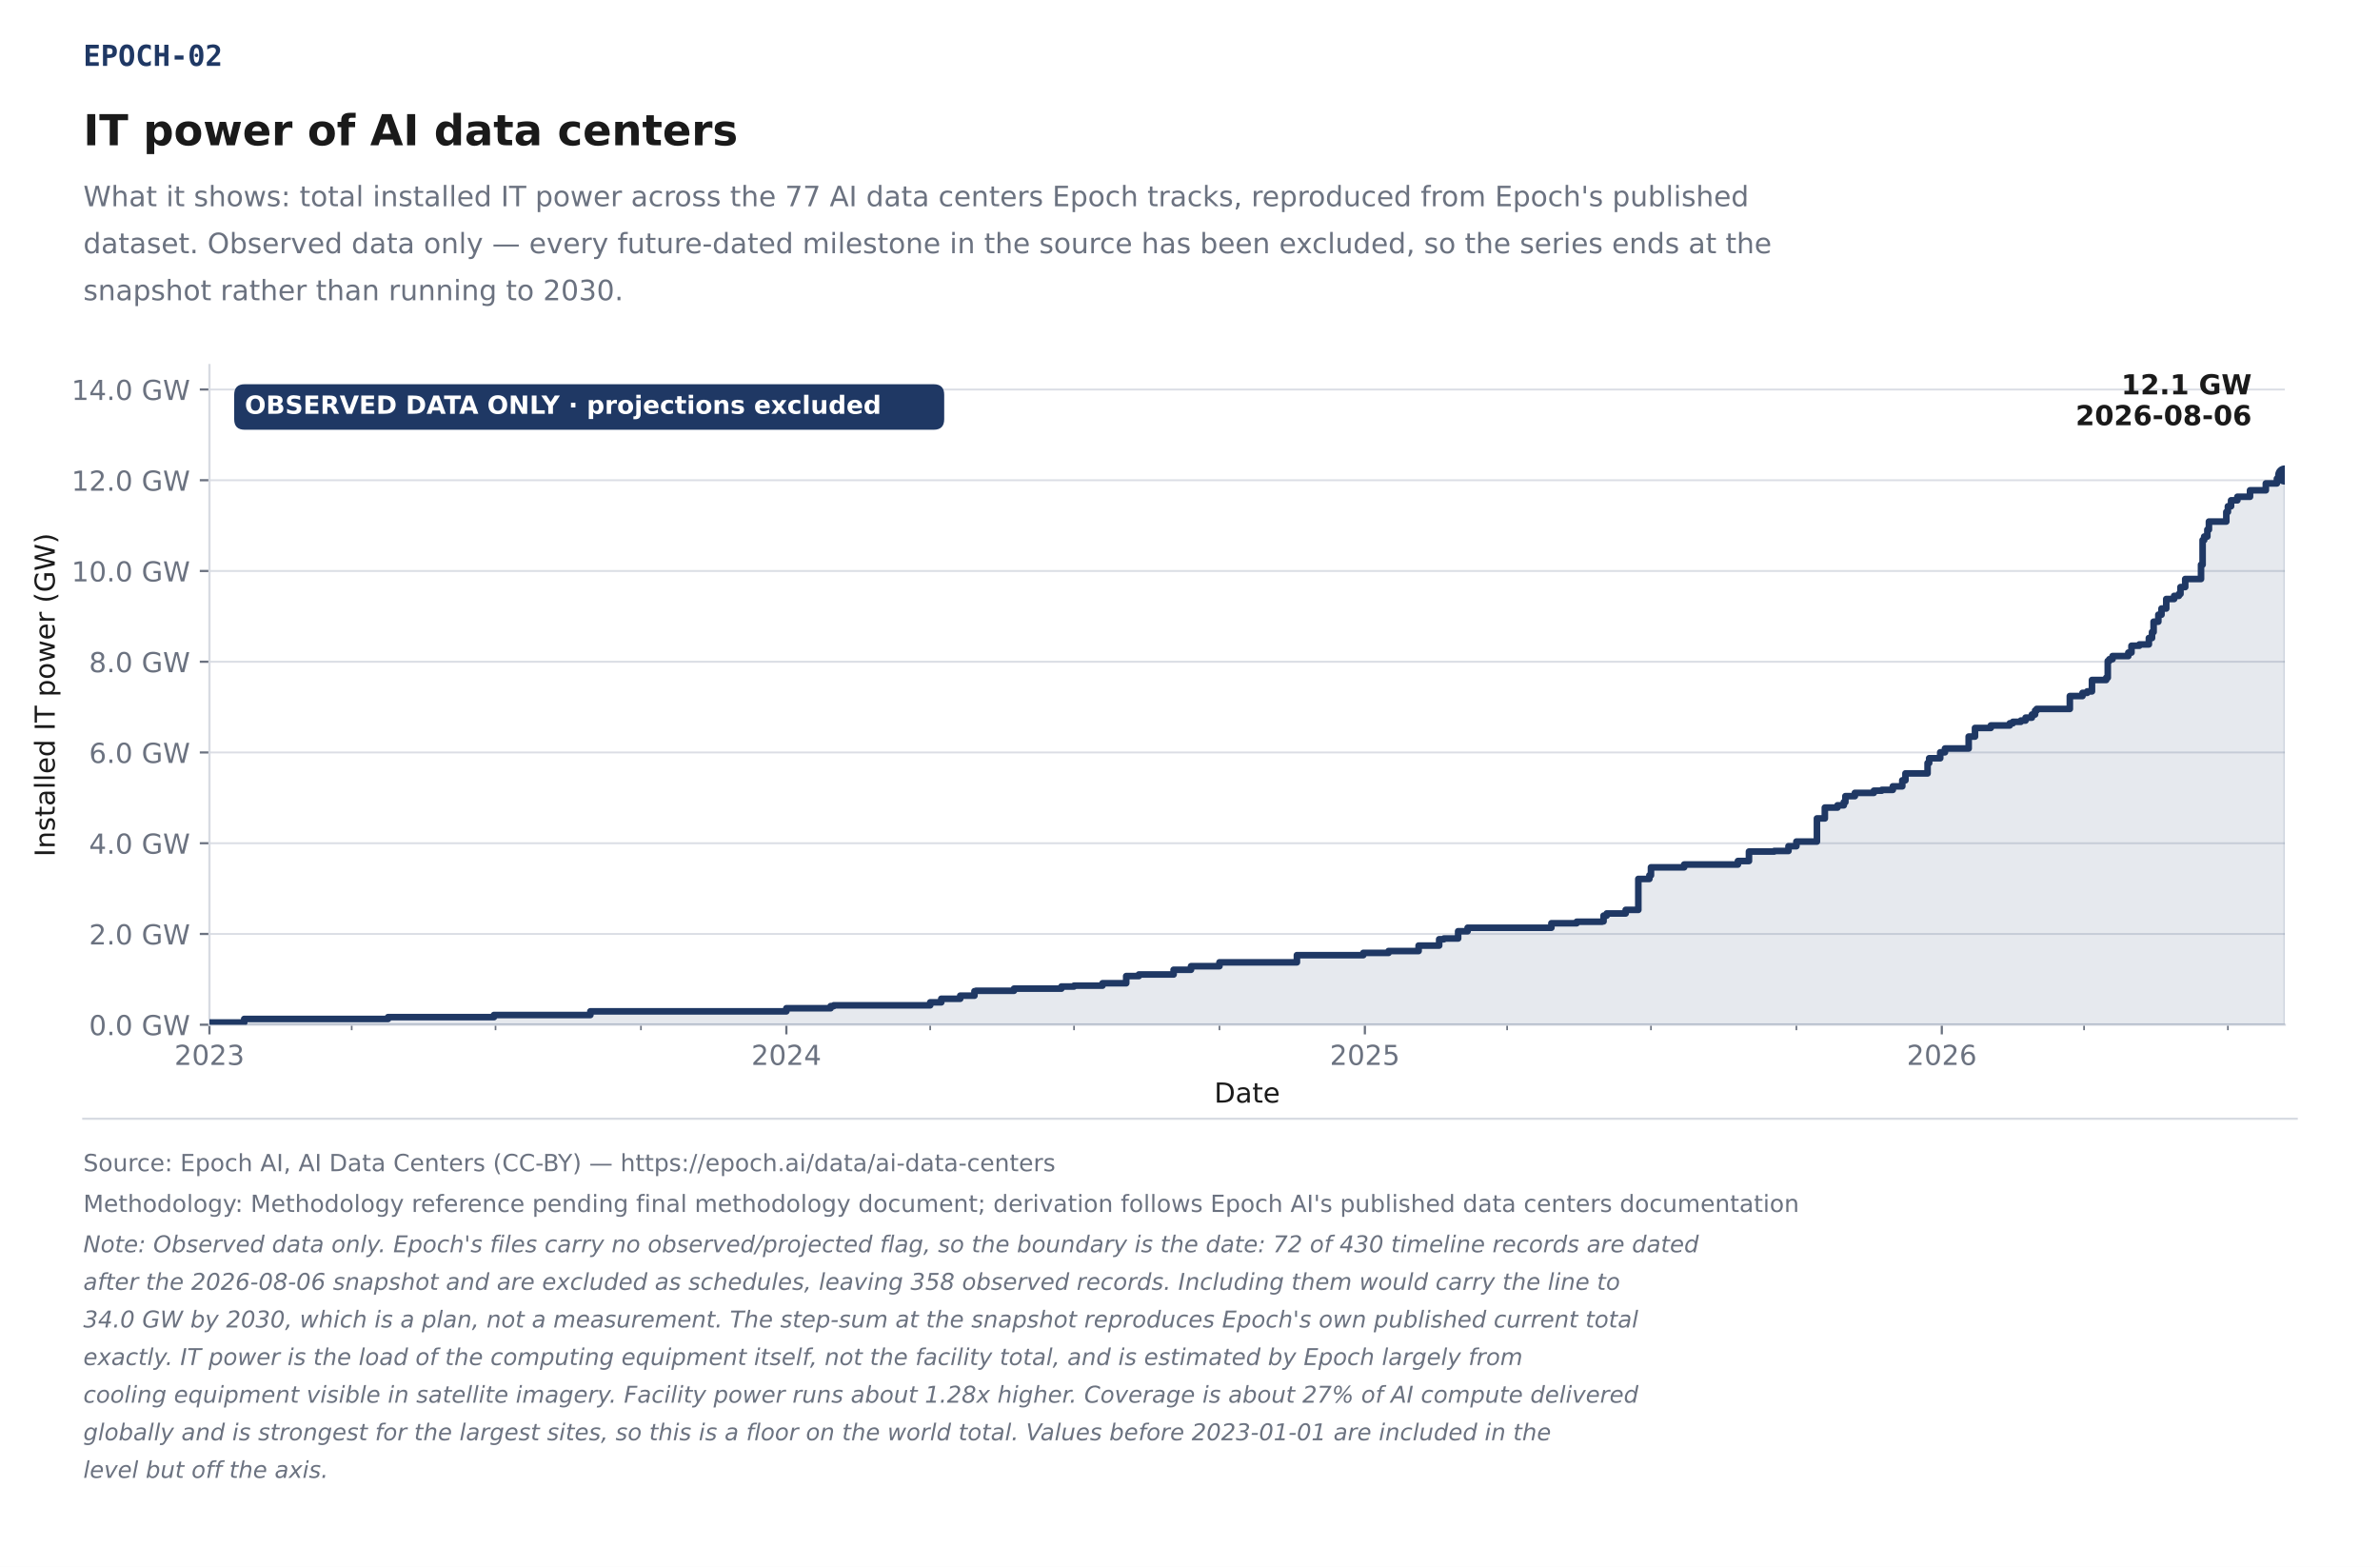
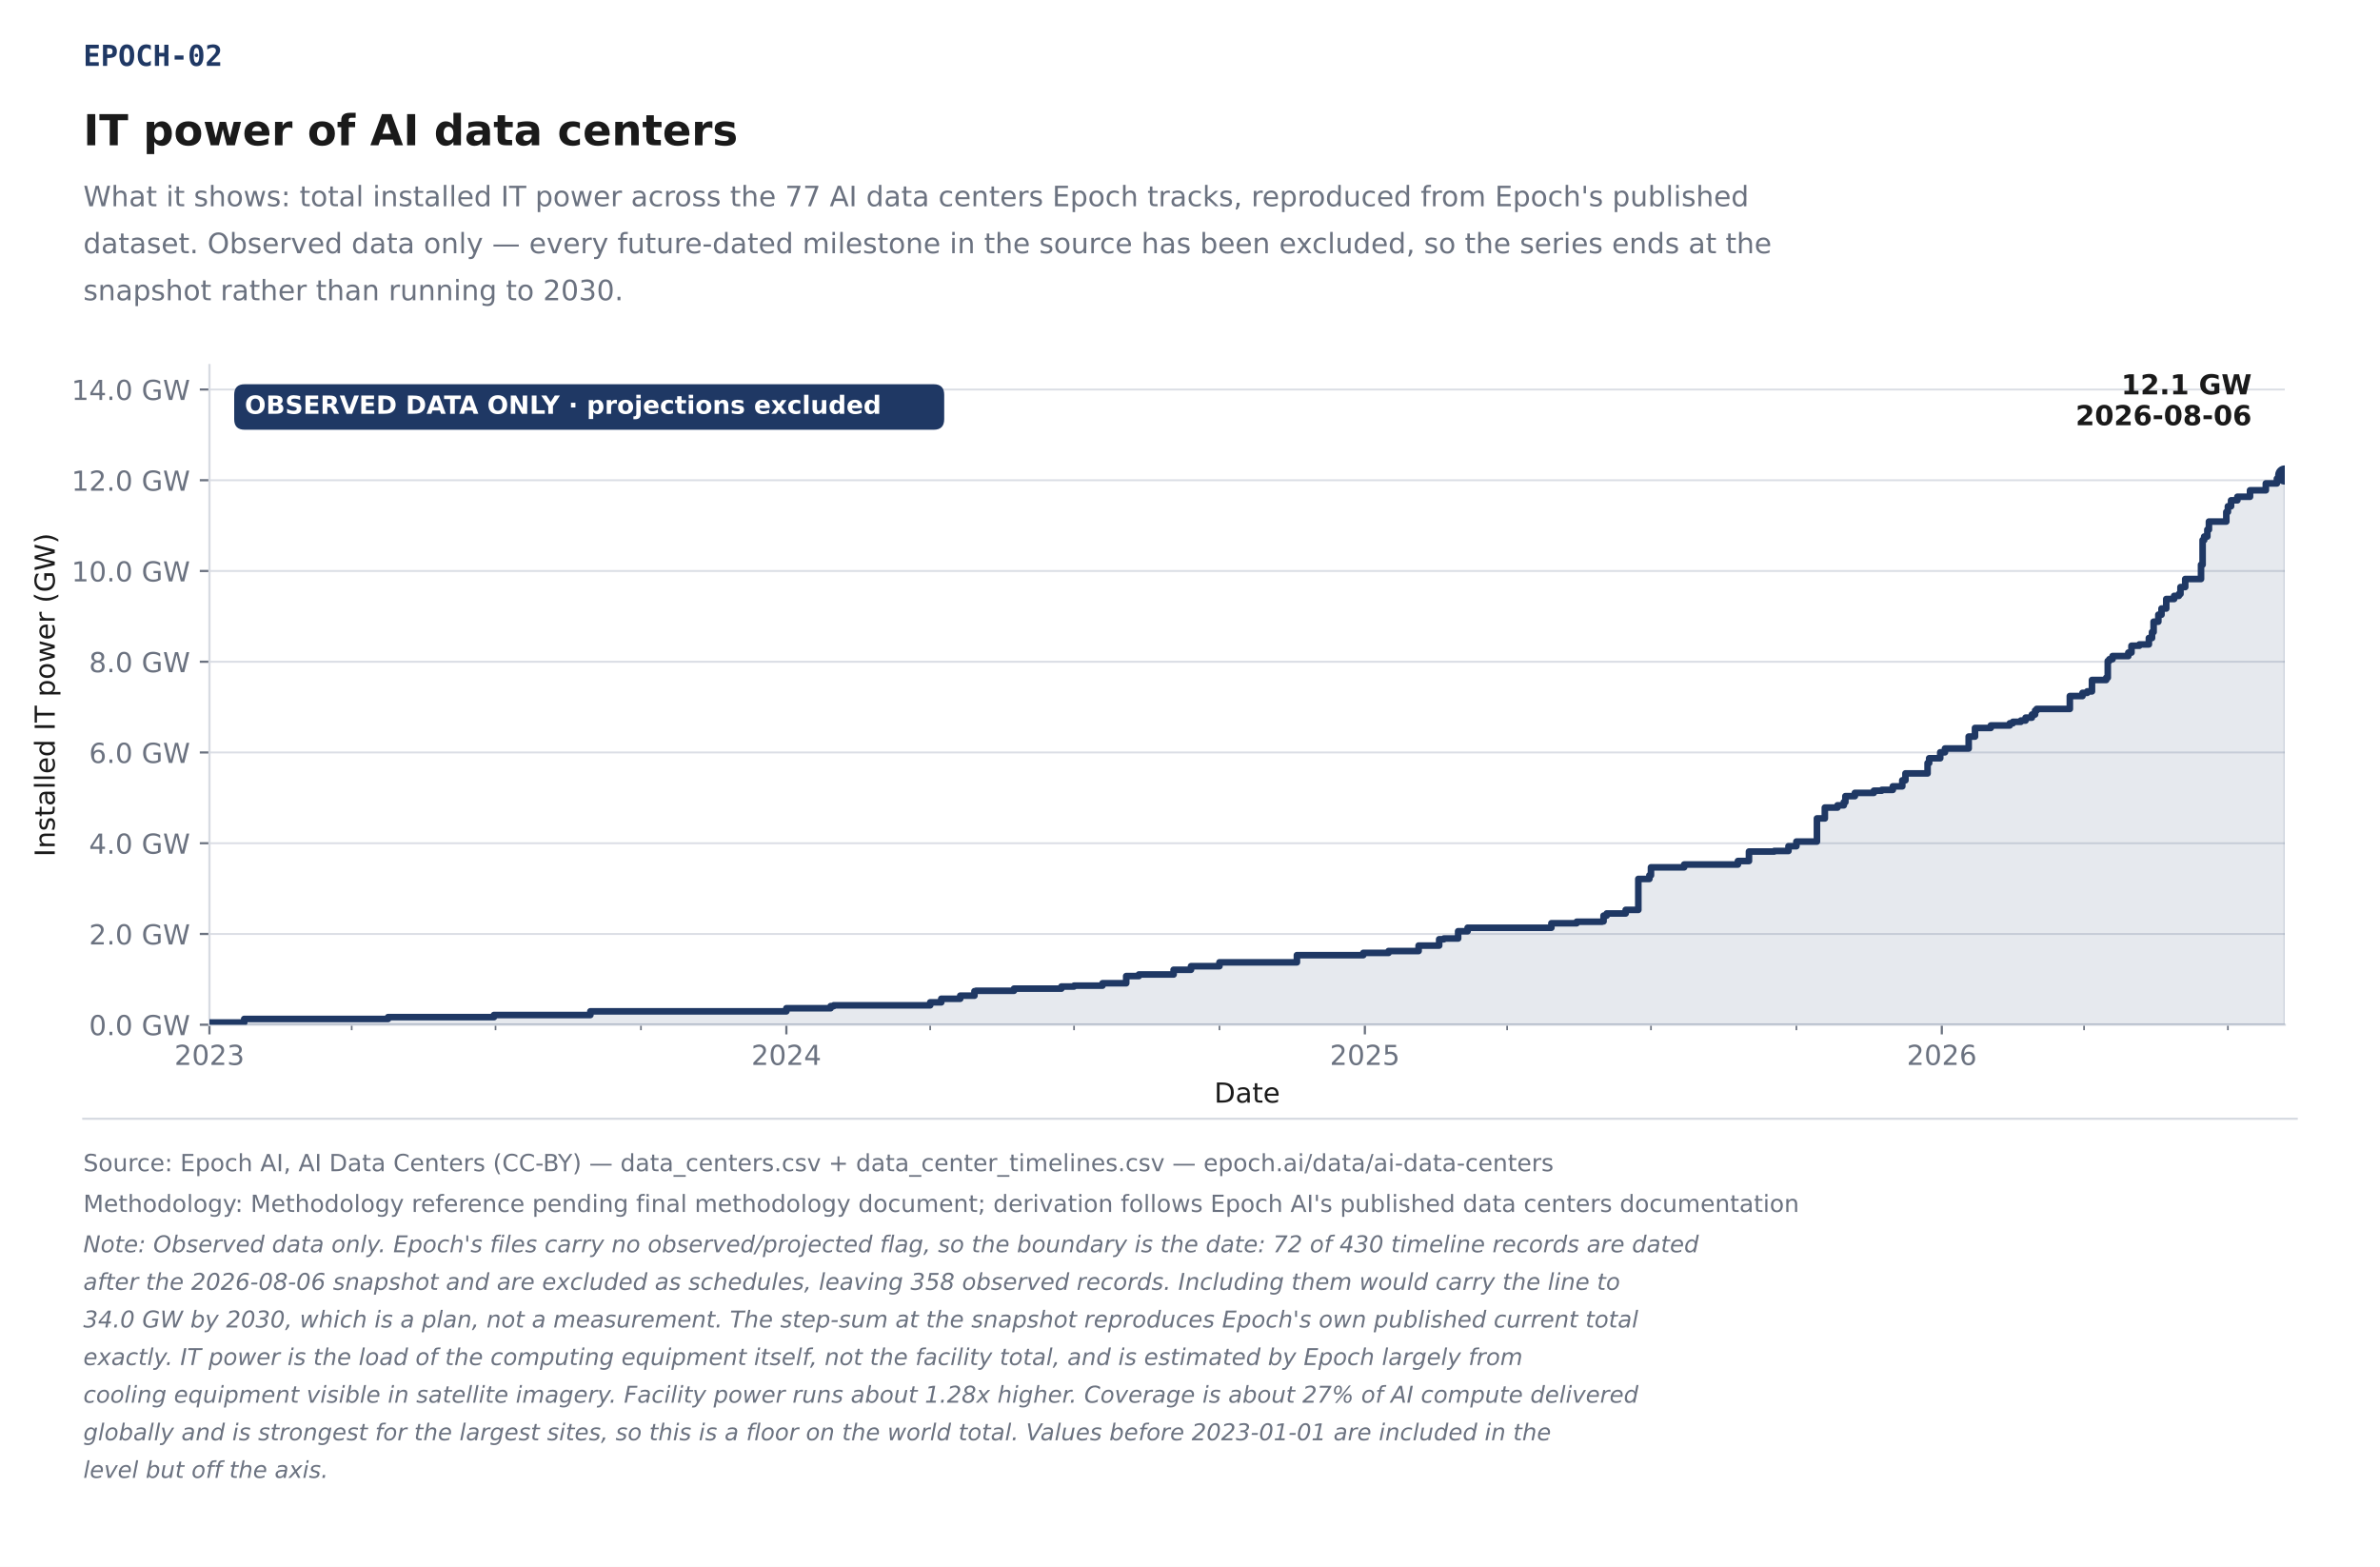
<svg xmlns="http://www.w3.org/2000/svg" xmlns:xlink="http://www.w3.org/1999/xlink" width="864pt" height="568.8pt" viewBox="0 0 864 568.8" version="1.1">
  <defs>
    <style type="text/css">*{stroke-linejoin: round; stroke-linecap: butt}</style>
  </defs>
  <g id="figure_1">
    <g id="patch_1">
      <path d="M 0 568.8  L 864 568.8  L 864 0  L 0 0  z " style="fill: #ffffff" />
    </g>
    <g id="axes_1">
      <g id="patch_2">
        <path d="M 76.032 371.995  L 829.44 371.995  L 829.44 132.53  L 76.032 132.53  z " style="fill: #ffffff" />
      </g>
      <g id="matplotlib.axis_1">
        <g id="xtick_1">
          <g id="line2d_1">
            <defs>
              <path id="ma3a00a99b0" d="M 0 0  L 0 3.5  " style="stroke: #6b7280; stroke-width: 0.8" />
            </defs>
            <g>
              <use xlink:href="#ma3a00a99b0" x="76.032" y="371.995" style="fill: #6b7280; stroke: #6b7280; stroke-width: 0.8" />
            </g>
          </g>
          <g id="text_1">
            <text style="fill: #6b7280; font: 10px 'DejaVu Sans', 'Arial', 'Helvetica', sans-serif; text-anchor: middle" x="76.032" y="386.594" transform="rotate(-0 76.032 386.5936)">2023</text>
          </g>
        </g>
        <g id="xtick_2">
          <g id="line2d_2">
            <g>
              <use xlink:href="#ma3a00a99b0" x="285.471" y="371.995" style="fill: #6b7280; stroke: #6b7280; stroke-width: 0.8" />
            </g>
          </g>
          <g id="text_2">
            <text style="fill: #6b7280; font: 10px 'DejaVu Sans', 'Arial', 'Helvetica', sans-serif; text-anchor: middle" x="285.471" y="386.594" transform="rotate(-0 285.4714 386.5936)">2024</text>
          </g>
        </g>
        <g id="xtick_3">
          <g id="line2d_3">
            <g>
              <use xlink:href="#ma3a00a99b0" x="495.485" y="371.995" style="fill: #6b7280; stroke: #6b7280; stroke-width: 0.8" />
            </g>
          </g>
          <g id="text_3">
            <text style="fill: #6b7280; font: 10px 'DejaVu Sans', 'Arial', 'Helvetica', sans-serif; text-anchor: middle" x="495.485" y="386.594" transform="rotate(-0 495.4846 386.5936)">2025</text>
          </g>
        </g>
        <g id="xtick_4">
          <g id="line2d_4">
            <g>
              <use xlink:href="#ma3a00a99b0" x="704.924" y="371.995" style="fill: #6b7280; stroke: #6b7280; stroke-width: 0.8" />
            </g>
          </g>
          <g id="text_4">
            <text style="fill: #6b7280; font: 10px 'DejaVu Sans', 'Arial', 'Helvetica', sans-serif; text-anchor: middle" x="704.924" y="386.594" transform="rotate(-0 704.924 386.5936)">2026</text>
          </g>
        </g>
        <g id="xtick_5">
          <g id="line2d_5">
            <defs>
              <path id="md3b7e89768" d="M 0 0  L 0 2  " style="stroke: #6b7280; stroke-width: 0.6" />
            </defs>
            <g>
              <use xlink:href="#md3b7e89768" x="127.675" y="371.995" style="fill: #6b7280; stroke: #6b7280; stroke-width: 0.6" />
            </g>
          </g>
        </g>
        <g id="xtick_6">
          <g id="line2d_6">
            <g>
              <use xlink:href="#md3b7e89768" x="179.891" y="371.995" style="fill: #6b7280; stroke: #6b7280; stroke-width: 0.6" />
            </g>
          </g>
        </g>
        <g id="xtick_7">
          <g id="line2d_7">
            <g>
              <use xlink:href="#md3b7e89768" x="232.681" y="371.995" style="fill: #6b7280; stroke: #6b7280; stroke-width: 0.6" />
            </g>
          </g>
        </g>
        <g id="xtick_8">
          <g id="line2d_8">
            <g>
              <use xlink:href="#md3b7e89768" x="337.688" y="371.995" style="fill: #6b7280; stroke: #6b7280; stroke-width: 0.6" />
            </g>
          </g>
        </g>
        <g id="xtick_9">
          <g id="line2d_9">
            <g>
              <use xlink:href="#md3b7e89768" x="389.904" y="371.995" style="fill: #6b7280; stroke: #6b7280; stroke-width: 0.6" />
            </g>
          </g>
        </g>
        <g id="xtick_10">
          <g id="line2d_10">
            <g>
              <use xlink:href="#md3b7e89768" x="442.694" y="371.995" style="fill: #6b7280; stroke: #6b7280; stroke-width: 0.6" />
            </g>
          </g>
        </g>
        <g id="xtick_11">
          <g id="line2d_11">
            <g>
              <use xlink:href="#md3b7e89768" x="547.127" y="371.995" style="fill: #6b7280; stroke: #6b7280; stroke-width: 0.6" />
            </g>
          </g>
        </g>
        <g id="xtick_12">
          <g id="line2d_12">
            <g>
              <use xlink:href="#md3b7e89768" x="599.344" y="371.995" style="fill: #6b7280; stroke: #6b7280; stroke-width: 0.6" />
            </g>
          </g>
        </g>
        <g id="xtick_13">
          <g id="line2d_13">
            <g>
              <use xlink:href="#md3b7e89768" x="652.134" y="371.995" style="fill: #6b7280; stroke: #6b7280; stroke-width: 0.6" />
            </g>
          </g>
        </g>
        <g id="xtick_14">
          <g id="line2d_14">
            <g>
              <use xlink:href="#md3b7e89768" x="756.567" y="371.995" style="fill: #6b7280; stroke: #6b7280; stroke-width: 0.6" />
            </g>
          </g>
        </g>
        <g id="xtick_15">
          <g id="line2d_15">
            <g>
              <use xlink:href="#md3b7e89768" x="808.783" y="371.995" style="fill: #6b7280; stroke: #6b7280; stroke-width: 0.6" />
            </g>
          </g>
        </g>
        <g id="text_5">
          <text style="fill: #1a1a1a; font: 10px 'DejaVu Sans', 'Arial', 'Helvetica', sans-serif; text-anchor: middle" x="452.736" y="400.272" transform="rotate(-0 452.736 400.2718)">Date</text>
        </g>
      </g>
      <g id="matplotlib.axis_2">
        <g id="ytick_1">
          <g id="line2d_16">
            <path d="M 76.032 371.995  L 829.44 371.995  " clip-path="url(#p11d38a94d0)" style="fill: none; stroke: #d7dbe2; stroke-opacity: 0.9; stroke-width: 0.7; stroke-linecap: square" />
          </g>
          <g id="line2d_17">
            <defs>
              <path id="mdfe75e7a28" d="M 0 0  L -3.5 0  " style="stroke: #6b7280; stroke-width: 0.8" />
            </defs>
            <g>
              <use xlink:href="#mdfe75e7a28" x="76.032" y="371.995" style="fill: #6b7280; stroke: #6b7280; stroke-width: 0.8" />
            </g>
          </g>
          <g id="text_6">
            <text style="fill: #6b7280; font: 10px 'DejaVu Sans', 'Arial', 'Helvetica', sans-serif; text-anchor: end" x="69.032" y="375.794" transform="rotate(-0 69.032 375.7944)">0.0 GW</text>
          </g>
        </g>
        <g id="ytick_2">
          <g id="line2d_18">
            <path d="M 76.032 339.052  L 829.44 339.052  " clip-path="url(#p11d38a94d0)" style="fill: none; stroke: #d7dbe2; stroke-opacity: 0.9; stroke-width: 0.7; stroke-linecap: square" />
          </g>
          <g id="line2d_19">
            <g>
              <use xlink:href="#mdfe75e7a28" x="76.032" y="339.052" style="fill: #6b7280; stroke: #6b7280; stroke-width: 0.8" />
            </g>
          </g>
          <g id="text_7">
            <text style="fill: #6b7280; font: 10px 'DejaVu Sans', 'Arial', 'Helvetica', sans-serif; text-anchor: end" x="69.032" y="342.851" transform="rotate(-0 69.032 342.8515)">2.0 GW</text>
          </g>
        </g>
        <g id="ytick_3">
          <g id="line2d_20">
            <path d="M 76.032 306.109  L 829.44 306.109  " clip-path="url(#p11d38a94d0)" style="fill: none; stroke: #d7dbe2; stroke-opacity: 0.9; stroke-width: 0.7; stroke-linecap: square" />
          </g>
          <g id="line2d_21">
            <g>
              <use xlink:href="#mdfe75e7a28" x="76.032" y="306.109" style="fill: #6b7280; stroke: #6b7280; stroke-width: 0.8" />
            </g>
          </g>
          <g id="text_8">
            <text style="fill: #6b7280; font: 10px 'DejaVu Sans', 'Arial', 'Helvetica', sans-serif; text-anchor: end" x="69.032" y="309.909" transform="rotate(-0 69.032 309.9085)">4.0 GW</text>
          </g>
        </g>
        <g id="ytick_4">
          <g id="line2d_22">
            <path d="M 76.032 273.166  L 829.44 273.166  " clip-path="url(#p11d38a94d0)" style="fill: none; stroke: #d7dbe2; stroke-opacity: 0.9; stroke-width: 0.7; stroke-linecap: square" />
          </g>
          <g id="line2d_23">
            <g>
              <use xlink:href="#mdfe75e7a28" x="76.032" y="273.166" style="fill: #6b7280; stroke: #6b7280; stroke-width: 0.8" />
            </g>
          </g>
          <g id="text_9">
            <text style="fill: #6b7280; font: 10px 'DejaVu Sans', 'Arial', 'Helvetica', sans-serif; text-anchor: end" x="69.032" y="276.966" transform="rotate(-0 69.032 276.9656)">6.0 GW</text>
          </g>
        </g>
        <g id="ytick_5">
          <g id="line2d_24">
            <path d="M 76.032 240.223  L 829.44 240.223  " clip-path="url(#p11d38a94d0)" style="fill: none; stroke: #d7dbe2; stroke-opacity: 0.9; stroke-width: 0.7; stroke-linecap: square" />
          </g>
          <g id="line2d_25">
            <g>
              <use xlink:href="#mdfe75e7a28" x="76.032" y="240.223" style="fill: #6b7280; stroke: #6b7280; stroke-width: 0.8" />
            </g>
          </g>
          <g id="text_10">
            <text style="fill: #6b7280; font: 10px 'DejaVu Sans', 'Arial', 'Helvetica', sans-serif; text-anchor: end" x="69.032" y="244.023" transform="rotate(-0 69.032 244.0227)">8.0 GW</text>
          </g>
        </g>
        <g id="ytick_6">
          <g id="line2d_26">
            <path d="M 76.032 207.28  L 829.44 207.28  " clip-path="url(#p11d38a94d0)" style="fill: none; stroke: #d7dbe2; stroke-opacity: 0.9; stroke-width: 0.7; stroke-linecap: square" />
          </g>
          <g id="line2d_27">
            <g>
              <use xlink:href="#mdfe75e7a28" x="76.032" y="207.28" style="fill: #6b7280; stroke: #6b7280; stroke-width: 0.8" />
            </g>
          </g>
          <g id="text_11">
            <text style="fill: #6b7280; font: 10px 'DejaVu Sans', 'Arial', 'Helvetica', sans-serif; text-anchor: end" x="69.032" y="211.08" transform="rotate(-0 69.032 211.0797)">10.0 GW</text>
          </g>
        </g>
        <g id="ytick_7">
          <g id="line2d_28">
            <path d="M 76.032 174.338  L 829.44 174.338  " clip-path="url(#p11d38a94d0)" style="fill: none; stroke: #d7dbe2; stroke-opacity: 0.9; stroke-width: 0.7; stroke-linecap: square" />
          </g>
          <g id="line2d_29">
            <g>
              <use xlink:href="#mdfe75e7a28" x="76.032" y="174.338" style="fill: #6b7280; stroke: #6b7280; stroke-width: 0.8" />
            </g>
          </g>
          <g id="text_12">
            <text style="fill: #6b7280; font: 10px 'DejaVu Sans', 'Arial', 'Helvetica', sans-serif; text-anchor: end" x="69.032" y="178.137" transform="rotate(-0 69.032 178.1368)">12.0 GW</text>
          </g>
        </g>
        <g id="ytick_8">
          <g id="line2d_30">
            <path d="M 76.032 141.395  L 829.44 141.395  " clip-path="url(#p11d38a94d0)" style="fill: none; stroke: #d7dbe2; stroke-opacity: 0.9; stroke-width: 0.7; stroke-linecap: square" />
          </g>
          <g id="line2d_31">
            <g>
              <use xlink:href="#mdfe75e7a28" x="76.032" y="141.395" style="fill: #6b7280; stroke: #6b7280; stroke-width: 0.8" />
            </g>
          </g>
          <g id="text_13">
            <text style="fill: #6b7280; font: 10px 'DejaVu Sans', 'Arial', 'Helvetica', sans-serif; text-anchor: end" x="69.032" y="145.194" transform="rotate(-0 69.032 145.1938)">14.0 GW</text>
          </g>
        </g>
        <g id="text_14">
          <text style="fill: #1a1a1a; font: 10px 'DejaVu Sans', 'Arial', 'Helvetica', sans-serif; text-anchor: middle" x="19.873" y="252.263" transform="rotate(-90 19.87262 252.2628)">Installed IT power (GW)</text>
        </g>
      </g>
      <g id="patch_3">
        <path d="M 76.032 371.995  L 76.032 132.53  " style="fill: none; stroke: #d7dbe2; stroke-width: 0.8; stroke-linejoin: miter; stroke-linecap: square" />
      </g>
      <g id="patch_4">
        <path d="M 76.032 371.995  L 829.44 371.995  " style="fill: none; stroke: #d7dbe2; stroke-width: 0.8; stroke-linejoin: miter; stroke-linecap: square" />
      </g>
      <g id="PolyCollection_1">
        <defs>
          <path id="md1cc339eb4" d="M 76.032 -196.805  L 76.032 -197.595  L 88.656 -197.595  L 88.656 -198.897  L 96.115 -198.897  L 96.115 -198.897  L 127.675 -198.897  L 127.675 -198.897  L 132.265 -198.897  L 132.265 -198.897  L 140.872 -198.897  L 140.872 -199.556  L 144.315 -199.556  L 144.315 -199.556  L 156.365 -199.556  L 156.365 -199.556  L 179.317 -199.556  L 179.317 -200.33  L 179.891 -200.33  L 179.891 -200.33  L 187.35 -200.33  L 187.35 -200.33  L 214.319 -200.33  L 214.319 -201.664  L 221.205 -201.664  L 221.205 -201.664  L 225.222 -201.664  L 225.222 -201.664  L 232.681 -201.664  L 232.681 -201.664  L 233.255 -201.664  L 233.255 -201.664  L 236.698 -201.664  L 236.698 -201.664  L 249.895 -201.664  L 249.895 -201.664  L 251.043 -201.664  L 251.043 -201.664  L 265.962 -201.664  L 265.962 -201.664  L 275.717 -201.664  L 275.717 -201.664  L 285.471 -201.664  L 285.471 -202.784  L 298.095 -202.784  L 298.095 -202.784  L 301.538 -202.784  L 301.538 -203.558  L 302.686 -203.558  L 302.686 -203.855  L 303.259 -203.855  L 303.259 -203.855  L 307.85 -203.855  L 307.85 -203.855  L 311.293 -203.855  L 311.293 -203.855  L 316.457 -203.855  L 316.457 -203.855  L 319.9 -203.855  L 319.9 -203.855  L 327.933 -203.855  L 327.933 -203.855  L 337.688 -203.855  L 337.688 -204.925  L 341.704 -204.925  L 341.704 -206.226  L 348.59 -206.226  L 348.59 -207.347  L 350.885 -207.347  L 350.885 -207.347  L 353.754 -207.347  L 353.754 -208.977  L 354.328 -208.977  L 354.328 -209.125  L 354.902 -209.125  L 354.902 -209.125  L 362.935 -209.125  L 362.935 -209.125  L 368.1 -209.125  L 368.1 -209.9  L 371.542 -209.9  L 371.542 -209.9  L 372.116 -209.9  L 372.116 -209.9  L 373.838 -209.9  L 373.838 -209.9  L 377.854 -209.9  L 377.854 -209.9  L 385.314 -209.9  L 385.314 -210.674  L 386.461 -210.674  L 386.461 -210.674  L 389.904 -210.674  L 389.904 -210.987  L 400.233 -210.987  L 400.233 -211.86  L 402.528 -211.86  L 402.528 -211.86  L 403.102 -211.86  L 403.102 -211.86  L 405.971 -211.86  L 405.971 -211.86  L 407.692 -211.86  L 407.692 -211.86  L 408.84 -211.86  L 408.84 -214.462  L 413.43 -214.462  L 413.43 -215.039  L 426.054 -215.039  L 426.054 -216.752  L 432.366 -216.752  L 432.366 -218.053  L 442.694 -218.053  L 442.694 -219.453  L 459.909 -219.453  L 459.909 -219.453  L 460.482 -219.453  L 460.482 -219.453  L 470.237 -219.453  L 470.237 -219.453  L 470.811 -219.453  L 470.811 -222.056  L 488.599 -222.056  L 488.599 -222.056  L 494.911 -222.056  L 494.911 -222.879  L 504.092 -222.879  L 504.092 -223.554  L 504.665 -223.554  L 504.665 -223.554  L 507.535 -223.554  L 507.535 -223.554  L 510.977 -223.554  L 510.977 -223.554  L 512.125 -223.554  L 512.125 -223.554  L 514.994 -223.554  L 514.994 -225.531  L 515.568 -225.531  L 515.568 -225.531  L 522.453 -225.531  L 522.453 -227.821  L 524.175 -227.821  L 524.175 -228.106  L 526.47 -228.106  L 526.47 -228.106  L 528.765 -228.106  L 528.765 -228.106  L 529.339 -228.106  L 529.339 -230.741  L 532.208 -230.741  L 532.208 -230.741  L 532.782 -230.741  L 532.782 -232.01  L 535.077 -232.01  L 535.077 -232.01  L 537.946 -232.01  L 537.946 -232.01  L 547.127 -232.01  L 547.127 -232.01  L 558.603 -232.01  L 558.603 -232.01  L 563.194 -232.01  L 563.194 -233.64  L 564.341 -233.64  L 564.341 -233.64  L 569.506 -233.64  L 569.506 -233.64  L 572.375 -233.64  L 572.375 -234.184  L 574.67 -234.184  L 574.67 -234.184  L 579.834 -234.184  L 579.834 -234.184  L 581.556 -234.184  L 581.556 -234.316  L 582.129 -234.316  L 582.129 -236.401  L 583.277 -236.401  L 583.277 -237.192  L 586.72 -237.192  L 586.72 -237.192  L 587.294 -237.192  L 587.294 -237.192  L 589.015 -237.192  L 589.015 -237.192  L 590.163 -237.192  L 590.163 -238.493  L 594.753 -238.493  L 594.753 -249.726  L 597.622 -249.726  L 597.622 -249.726  L 598.77 -249.726  L 598.77 -251.044  L 599.344 -251.044  L 599.344 -253.938  L 601.065 -253.938  L 601.065 -253.938  L 609.672 -253.938  L 609.672 -253.938  L 611.394 -253.938  L 611.394 -254.959  L 617.132 -254.959  L 617.132 -254.959  L 618.279 -254.959  L 618.279 -254.959  L 628.608 -254.959  L 628.608 -254.959  L 630.903 -254.959  L 630.903 -256.228  L 632.051 -256.228  L 632.051 -256.228  L 633.198 -256.228  L 633.198 -256.228  L 634.92 -256.228  L 634.92 -259.67  L 638.362 -259.67  L 638.362 -259.67  L 638.936 -259.67  L 638.936 -259.67  L 640.658 -259.67  L 640.658 -259.67  L 644.1 -259.67  L 644.1 -259.884  L 645.822 -259.884  L 645.822 -259.884  L 649.265 -259.884  L 649.265 -261.614  L 649.839 -261.614  L 649.839 -261.614  L 650.412 -261.614  L 650.412 -261.614  L 652.134 -261.614  L 652.134 -263.294  L 653.855 -263.294  L 653.855 -263.294  L 656.15 -263.294  L 656.15 -263.294  L 658.446 -263.294  L 658.446 -263.294  L 659.593 -263.294  L 659.593 -271.694  L 660.741 -271.694  L 660.741 -271.694  L 661.315 -271.694  L 661.315 -271.694  L 662.462 -271.694  L 662.462 -275.631  L 663.61 -275.631  L 663.61 -275.631  L 664.758 -275.631  L 664.758 -275.631  L 667.053 -275.631  L 667.053 -276.455  L 667.627 -276.455  L 667.627 -276.455  L 669.348 -276.455  L 669.348 -277.591  L 669.922 -277.591  L 669.922 -279.782  L 670.496 -279.782  L 670.496 -279.782  L 671.069 -279.782  L 671.069 -279.782  L 673.365 -279.782  L 673.365 -280.968  L 676.234 -280.968  L 676.234 -280.968  L 677.955 -280.968  L 677.955 -280.968  L 678.529 -280.968  L 678.529 -280.968  L 680.25 -280.968  L 680.25 -281.759  L 683.119 -281.759  L 683.119 -282.055  L 687.136 -282.055  L 687.136 -283.34  L 688.857 -283.34  L 688.857 -283.34  L 690.579 -283.34  L 690.579 -285.531  L 691.726 -285.531  L 691.726 -288.034  L 695.169 -288.034  L 695.169 -288.034  L 699.76 -288.034  L 699.76 -291.79  L 700.334 -291.79  L 700.334 -293.536  L 703.203 -293.536  L 703.203 -293.536  L 704.35 -293.536  L 704.35 -295.693  L 705.498 -295.693  L 705.498 -295.693  L 706.072 -295.693  L 706.072 -297.077  L 706.645 -297.077  L 706.645 -297.077  L 710.662 -297.077  L 710.662 -297.077  L 711.81 -297.077  L 711.81 -297.077  L 712.957 -297.077  L 712.957 -297.077  L 714.679 -297.077  L 714.679 -301.409  L 715.826 -301.409  L 715.826 -301.409  L 716.974 -301.409  L 716.974 -304.539  L 720.417 -304.539  L 720.417 -304.539  L 722.138 -304.539  L 722.138 -304.539  L 722.712 -304.539  L 722.712 -305.443  L 724.433 -305.443  L 724.433 -305.443  L 725.581 -305.443  L 725.581 -305.443  L 727.302 -305.443  L 727.302 -305.443  L 728.45 -305.443  L 728.45 -305.443  L 729.598 -305.443  L 729.598 -306.234  L 730.171 -306.234  L 730.171 -306.234  L 730.745 -306.234  L 730.745 -306.761  L 733.614 -306.761  L 733.614 -307.222  L 734.188 -307.222  L 734.188 -307.222  L 735.336 -307.222  L 735.336 -308.276  L 737.631 -308.276  L 737.631 -309.412  L 738.205 -309.412  L 738.205 -309.412  L 738.779 -309.412  L 738.779 -310.846  L 739.352 -310.846  L 739.352 -311.438  L 741.074 -311.438  L 741.074 -311.438  L 741.648 -311.438  L 741.648 -311.438  L 745.09 -311.438  L 745.09 -311.438  L 746.812 -311.438  L 746.812 -311.438  L 749.107 -311.438  L 749.107 -311.438  L 749.681 -311.438  L 749.681 -311.438  L 750.255 -311.438  L 750.255 -311.438  L 750.829 -311.438  L 750.829 -311.438  L 751.402 -311.438  L 751.402 -316.116  L 751.976 -316.116  L 751.976 -316.116  L 753.698 -316.116  L 753.698 -316.116  L 755.993 -316.116  L 755.993 -317.269  L 757.714 -317.269  L 757.714 -317.813  L 758.288 -317.813  L 758.288 -317.813  L 758.862 -317.813  L 758.862 -317.813  L 759.436 -317.813  L 759.436 -321.947  L 760.583 -321.947  L 760.583 -321.947  L 761.157 -321.947  L 761.157 -321.947  L 763.452 -321.947  L 763.452 -321.947  L 764.026 -321.947  L 764.026 -321.947  L 764.6 -321.947  L 764.6 -322.771  L 765.174 -322.771  L 765.174 -328.849  L 765.747 -328.849  L 765.747 -329.491  L 766.895 -329.491  L 766.895 -330.628  L 769.19 -330.628  L 769.19 -330.628  L 771.486 -330.628  L 771.486 -330.628  L 772.633 -330.628  L 772.633 -331.896  L 773.781 -331.896  L 773.781 -334.383  L 774.355 -334.383  L 774.355 -334.383  L 775.502 -334.383  L 775.502 -334.383  L 776.65 -334.383  L 776.65 -334.861  L 777.224 -334.861  L 777.224 -334.861  L 779.519 -334.861  L 779.519 -334.861  L 780.093 -334.861  L 780.093 -337.183  L 781.24 -337.183  L 781.24 -339.358  L 781.814 -339.358  L 781.814 -343.113  L 783.535 -343.113  L 783.535 -345.65  L 784.683 -345.65  L 784.683 -347.89  L 786.405 -347.89  L 786.405 -351.349  L 788.126 -351.349  L 788.126 -351.349  L 789.274 -351.349  L 789.274 -352.485  L 790.995 -352.485  L 790.995 -353.177  L 791.569 -353.177  L 791.569 -355.681  L 792.716 -355.681  L 792.716 -355.681  L 793.29 -355.681  L 793.29 -358.613  L 795.012 -358.613  L 795.012 -358.613  L 798.454 -358.613  L 798.454 -358.613  L 799.028 -358.613  L 799.028 -363.801  L 799.602 -363.801  L 799.602 -372.745  L 800.176 -372.745  L 800.176 -374.014  L 801.323 -374.014  L 801.323 -376.534  L 801.897 -376.534  L 801.897 -379.466  L 808.209 -379.466  L 808.209 -382.941  L 808.783 -382.941  L 808.783 -385.01  L 809.931 -385.01  L 809.931 -387.168  L 812.226 -387.168  L 812.226 -388.469  L 813.947 -388.469  L 813.947 -388.469  L 815.095 -388.469  L 815.095 -388.469  L 816.816 -388.469  L 816.816 -390.808  L 822.554 -390.808  L 822.554 -393.312  L 826.571 -393.312  L 826.571 -395.041  L 827.145 -395.041  L 827.145 -396.359  L 829.44 -396.359  L 829.44 -396.359  L 829.44 -196.805  L 829.44 -196.805  L 829.44 -196.805  L 827.145 -196.805  L 827.145 -196.805  L 826.571 -196.805  L 826.571 -196.805  L 822.554 -196.805  L 822.554 -196.805  L 816.816 -196.805  L 816.816 -196.805  L 815.095 -196.805  L 815.095 -196.805  L 813.947 -196.805  L 813.947 -196.805  L 812.226 -196.805  L 812.226 -196.805  L 809.931 -196.805  L 809.931 -196.805  L 808.783 -196.805  L 808.783 -196.805  L 808.209 -196.805  L 808.209 -196.805  L 801.897 -196.805  L 801.897 -196.805  L 801.323 -196.805  L 801.323 -196.805  L 800.176 -196.805  L 800.176 -196.805  L 799.602 -196.805  L 799.602 -196.805  L 799.028 -196.805  L 799.028 -196.805  L 798.454 -196.805  L 798.454 -196.805  L 795.012 -196.805  L 795.012 -196.805  L 793.29 -196.805  L 793.29 -196.805  L 792.716 -196.805  L 792.716 -196.805  L 791.569 -196.805  L 791.569 -196.805  L 790.995 -196.805  L 790.995 -196.805  L 789.274 -196.805  L 789.274 -196.805  L 788.126 -196.805  L 788.126 -196.805  L 786.405 -196.805  L 786.405 -196.805  L 784.683 -196.805  L 784.683 -196.805  L 783.535 -196.805  L 783.535 -196.805  L 781.814 -196.805  L 781.814 -196.805  L 781.24 -196.805  L 781.24 -196.805  L 780.093 -196.805  L 780.093 -196.805  L 779.519 -196.805  L 779.519 -196.805  L 777.224 -196.805  L 777.224 -196.805  L 776.65 -196.805  L 776.65 -196.805  L 775.502 -196.805  L 775.502 -196.805  L 774.355 -196.805  L 774.355 -196.805  L 773.781 -196.805  L 773.781 -196.805  L 772.633 -196.805  L 772.633 -196.805  L 771.486 -196.805  L 771.486 -196.805  L 769.19 -196.805  L 769.19 -196.805  L 766.895 -196.805  L 766.895 -196.805  L 765.747 -196.805  L 765.747 -196.805  L 765.174 -196.805  L 765.174 -196.805  L 764.6 -196.805  L 764.6 -196.805  L 764.026 -196.805  L 764.026 -196.805  L 763.452 -196.805  L 763.452 -196.805  L 761.157 -196.805  L 761.157 -196.805  L 760.583 -196.805  L 760.583 -196.805  L 759.436 -196.805  L 759.436 -196.805  L 758.862 -196.805  L 758.862 -196.805  L 758.288 -196.805  L 758.288 -196.805  L 757.714 -196.805  L 757.714 -196.805  L 755.993 -196.805  L 755.993 -196.805  L 753.698 -196.805  L 753.698 -196.805  L 751.976 -196.805  L 751.976 -196.805  L 751.402 -196.805  L 751.402 -196.805  L 750.829 -196.805  L 750.829 -196.805  L 750.255 -196.805  L 750.255 -196.805  L 749.681 -196.805  L 749.681 -196.805  L 749.107 -196.805  L 749.107 -196.805  L 746.812 -196.805  L 746.812 -196.805  L 745.09 -196.805  L 745.09 -196.805  L 741.648 -196.805  L 741.648 -196.805  L 741.074 -196.805  L 741.074 -196.805  L 739.352 -196.805  L 739.352 -196.805  L 738.779 -196.805  L 738.779 -196.805  L 738.205 -196.805  L 738.205 -196.805  L 737.631 -196.805  L 737.631 -196.805  L 735.336 -196.805  L 735.336 -196.805  L 734.188 -196.805  L 734.188 -196.805  L 733.614 -196.805  L 733.614 -196.805  L 730.745 -196.805  L 730.745 -196.805  L 730.171 -196.805  L 730.171 -196.805  L 729.598 -196.805  L 729.598 -196.805  L 728.45 -196.805  L 728.45 -196.805  L 727.302 -196.805  L 727.302 -196.805  L 725.581 -196.805  L 725.581 -196.805  L 724.433 -196.805  L 724.433 -196.805  L 722.712 -196.805  L 722.712 -196.805  L 722.138 -196.805  L 722.138 -196.805  L 720.417 -196.805  L 720.417 -196.805  L 716.974 -196.805  L 716.974 -196.805  L 715.826 -196.805  L 715.826 -196.805  L 714.679 -196.805  L 714.679 -196.805  L 712.957 -196.805  L 712.957 -196.805  L 711.81 -196.805  L 711.81 -196.805  L 710.662 -196.805  L 710.662 -196.805  L 706.645 -196.805  L 706.645 -196.805  L 706.072 -196.805  L 706.072 -196.805  L 705.498 -196.805  L 705.498 -196.805  L 704.35 -196.805  L 704.35 -196.805  L 703.203 -196.805  L 703.203 -196.805  L 700.334 -196.805  L 700.334 -196.805  L 699.76 -196.805  L 699.76 -196.805  L 695.169 -196.805  L 695.169 -196.805  L 691.726 -196.805  L 691.726 -196.805  L 690.579 -196.805  L 690.579 -196.805  L 688.857 -196.805  L 688.857 -196.805  L 687.136 -196.805  L 687.136 -196.805  L 683.119 -196.805  L 683.119 -196.805  L 680.25 -196.805  L 680.25 -196.805  L 678.529 -196.805  L 678.529 -196.805  L 677.955 -196.805  L 677.955 -196.805  L 676.234 -196.805  L 676.234 -196.805  L 673.365 -196.805  L 673.365 -196.805  L 671.069 -196.805  L 671.069 -196.805  L 670.496 -196.805  L 670.496 -196.805  L 669.922 -196.805  L 669.922 -196.805  L 669.348 -196.805  L 669.348 -196.805  L 667.627 -196.805  L 667.627 -196.805  L 667.053 -196.805  L 667.053 -196.805  L 664.758 -196.805  L 664.758 -196.805  L 663.61 -196.805  L 663.61 -196.805  L 662.462 -196.805  L 662.462 -196.805  L 661.315 -196.805  L 661.315 -196.805  L 660.741 -196.805  L 660.741 -196.805  L 659.593 -196.805  L 659.593 -196.805  L 658.446 -196.805  L 658.446 -196.805  L 656.15 -196.805  L 656.15 -196.805  L 653.855 -196.805  L 653.855 -196.805  L 652.134 -196.805  L 652.134 -196.805  L 650.412 -196.805  L 650.412 -196.805  L 649.839 -196.805  L 649.839 -196.805  L 649.265 -196.805  L 649.265 -196.805  L 645.822 -196.805  L 645.822 -196.805  L 644.1 -196.805  L 644.1 -196.805  L 640.658 -196.805  L 640.658 -196.805  L 638.936 -196.805  L 638.936 -196.805  L 638.362 -196.805  L 638.362 -196.805  L 634.92 -196.805  L 634.92 -196.805  L 633.198 -196.805  L 633.198 -196.805  L 632.051 -196.805  L 632.051 -196.805  L 630.903 -196.805  L 630.903 -196.805  L 628.608 -196.805  L 628.608 -196.805  L 618.279 -196.805  L 618.279 -196.805  L 617.132 -196.805  L 617.132 -196.805  L 611.394 -196.805  L 611.394 -196.805  L 609.672 -196.805  L 609.672 -196.805  L 601.065 -196.805  L 601.065 -196.805  L 599.344 -196.805  L 599.344 -196.805  L 598.77 -196.805  L 598.77 -196.805  L 597.622 -196.805  L 597.622 -196.805  L 594.753 -196.805  L 594.753 -196.805  L 590.163 -196.805  L 590.163 -196.805  L 589.015 -196.805  L 589.015 -196.805  L 587.294 -196.805  L 587.294 -196.805  L 586.72 -196.805  L 586.72 -196.805  L 583.277 -196.805  L 583.277 -196.805  L 582.129 -196.805  L 582.129 -196.805  L 581.556 -196.805  L 581.556 -196.805  L 579.834 -196.805  L 579.834 -196.805  L 574.67 -196.805  L 574.67 -196.805  L 572.375 -196.805  L 572.375 -196.805  L 569.506 -196.805  L 569.506 -196.805  L 564.341 -196.805  L 564.341 -196.805  L 563.194 -196.805  L 563.194 -196.805  L 558.603 -196.805  L 558.603 -196.805  L 547.127 -196.805  L 547.127 -196.805  L 537.946 -196.805  L 537.946 -196.805  L 535.077 -196.805  L 535.077 -196.805  L 532.782 -196.805  L 532.782 -196.805  L 532.208 -196.805  L 532.208 -196.805  L 529.339 -196.805  L 529.339 -196.805  L 528.765 -196.805  L 528.765 -196.805  L 526.47 -196.805  L 526.47 -196.805  L 524.175 -196.805  L 524.175 -196.805  L 522.453 -196.805  L 522.453 -196.805  L 515.568 -196.805  L 515.568 -196.805  L 514.994 -196.805  L 514.994 -196.805  L 512.125 -196.805  L 512.125 -196.805  L 510.977 -196.805  L 510.977 -196.805  L 507.535 -196.805  L 507.535 -196.805  L 504.665 -196.805  L 504.665 -196.805  L 504.092 -196.805  L 504.092 -196.805  L 494.911 -196.805  L 494.911 -196.805  L 488.599 -196.805  L 488.599 -196.805  L 470.811 -196.805  L 470.811 -196.805  L 470.237 -196.805  L 470.237 -196.805  L 460.482 -196.805  L 460.482 -196.805  L 459.909 -196.805  L 459.909 -196.805  L 442.694 -196.805  L 442.694 -196.805  L 432.366 -196.805  L 432.366 -196.805  L 426.054 -196.805  L 426.054 -196.805  L 413.43 -196.805  L 413.43 -196.805  L 408.84 -196.805  L 408.84 -196.805  L 407.692 -196.805  L 407.692 -196.805  L 405.971 -196.805  L 405.971 -196.805  L 403.102 -196.805  L 403.102 -196.805  L 402.528 -196.805  L 402.528 -196.805  L 400.233 -196.805  L 400.233 -196.805  L 389.904 -196.805  L 389.904 -196.805  L 386.461 -196.805  L 386.461 -196.805  L 385.314 -196.805  L 385.314 -196.805  L 377.854 -196.805  L 377.854 -196.805  L 373.838 -196.805  L 373.838 -196.805  L 372.116 -196.805  L 372.116 -196.805  L 371.542 -196.805  L 371.542 -196.805  L 368.1 -196.805  L 368.1 -196.805  L 362.935 -196.805  L 362.935 -196.805  L 354.902 -196.805  L 354.902 -196.805  L 354.328 -196.805  L 354.328 -196.805  L 353.754 -196.805  L 353.754 -196.805  L 350.885 -196.805  L 350.885 -196.805  L 348.59 -196.805  L 348.59 -196.805  L 341.704 -196.805  L 341.704 -196.805  L 337.688 -196.805  L 337.688 -196.805  L 327.933 -196.805  L 327.933 -196.805  L 319.9 -196.805  L 319.9 -196.805  L 316.457 -196.805  L 316.457 -196.805  L 311.293 -196.805  L 311.293 -196.805  L 307.85 -196.805  L 307.85 -196.805  L 303.259 -196.805  L 303.259 -196.805  L 302.686 -196.805  L 302.686 -196.805  L 301.538 -196.805  L 301.538 -196.805  L 298.095 -196.805  L 298.095 -196.805  L 285.471 -196.805  L 285.471 -196.805  L 275.717 -196.805  L 275.717 -196.805  L 265.962 -196.805  L 265.962 -196.805  L 251.043 -196.805  L 251.043 -196.805  L 249.895 -196.805  L 249.895 -196.805  L 236.698 -196.805  L 236.698 -196.805  L 233.255 -196.805  L 233.255 -196.805  L 232.681 -196.805  L 232.681 -196.805  L 225.222 -196.805  L 225.222 -196.805  L 221.205 -196.805  L 221.205 -196.805  L 214.319 -196.805  L 214.319 -196.805  L 187.35 -196.805  L 187.35 -196.805  L 179.891 -196.805  L 179.891 -196.805  L 179.317 -196.805  L 179.317 -196.805  L 156.365 -196.805  L 156.365 -196.805  L 144.315 -196.805  L 144.315 -196.805  L 140.872 -196.805  L 140.872 -196.805  L 132.265 -196.805  L 132.265 -196.805  L 127.675 -196.805  L 127.675 -196.805  L 96.115 -196.805  L 96.115 -196.805  L 88.656 -196.805  L 88.656 -196.805  L 76.032 -196.805  z " style="stroke: #1f3864; stroke-opacity: 0.11" />
        </defs>
        <g clip-path="url(#p11d38a94d0)">
          <use xlink:href="#md1cc339eb4" x="0" y="568.8" style="fill: #1f3864; fill-opacity: 0.11; stroke: #1f3864; stroke-opacity: 0.11" />
        </g>
      </g>
      <g id="line2d_32">
        <path d="M 76.032 371.205  L 88.656 371.205  L 88.656 369.903  L 140.872 369.903  L 140.872 369.244  L 179.317 369.244  L 179.317 368.47  L 214.319 368.47  L 214.319 367.136  L 285.471 367.136  L 285.471 366.016  L 301.538 366.016  L 301.538 365.242  L 302.686 365.242  L 302.686 364.945  L 337.688 364.945  L 337.688 363.875  L 341.704 363.875  L 341.704 362.574  L 348.59 362.574  L 348.59 361.453  L 353.754 361.453  L 353.754 359.823  L 354.328 359.823  L 354.328 359.675  L 368.1 359.675  L 368.1 358.9  L 385.314 358.9  L 385.314 358.126  L 389.904 358.126  L 389.904 357.813  L 400.233 357.813  L 400.233 356.94  L 408.84 356.94  L 408.84 354.338  L 413.43 354.338  L 413.43 353.761  L 426.054 353.761  L 426.054 352.048  L 432.366 352.048  L 432.366 350.747  L 442.694 350.747  L 442.694 349.347  L 470.811 349.347  L 470.811 346.744  L 494.911 346.744  L 494.911 345.921  L 504.092 345.921  L 504.092 345.246  L 514.994 345.246  L 514.994 343.269  L 522.453 343.269  L 522.453 340.979  L 524.175 340.979  L 524.175 340.694  L 529.339 340.694  L 529.339 338.059  L 532.782 338.059  L 532.782 336.79  L 563.194 336.79  L 563.194 335.16  L 572.375 335.16  L 572.375 334.616  L 581.556 334.616  L 581.556 334.484  L 582.129 334.484  L 582.129 332.399  L 583.277 332.399  L 583.277 331.608  L 590.163 331.608  L 590.163 330.307  L 594.753 330.307  L 594.753 319.074  L 598.77 319.074  L 598.77 317.756  L 599.344 317.756  L 599.344 314.862  L 611.394 314.862  L 611.394 313.841  L 630.903 313.841  L 630.903 312.572  L 634.92 312.572  L 634.92 309.13  L 644.1 309.13  L 644.1 308.916  L 649.265 308.916  L 649.265 307.186  L 652.134 307.186  L 652.134 305.506  L 659.593 305.506  L 659.593 297.106  L 662.462 297.106  L 662.462 293.169  L 667.053 293.169  L 667.053 292.345  L 669.348 292.345  L 669.348 291.209  L 669.922 291.209  L 669.922 289.018  L 673.365 289.018  L 673.365 287.832  L 680.25 287.832  L 680.25 287.041  L 683.119 287.041  L 683.119 286.745  L 687.136 286.745  L 687.136 285.46  L 690.579 285.46  L 690.579 283.269  L 691.726 283.269  L 691.726 280.766  L 699.76 280.766  L 699.76 277.01  L 700.334 277.01  L 700.334 275.264  L 704.35 275.264  L 704.35 273.107  L 706.072 273.107  L 706.072 271.723  L 714.679 271.723  L 714.679 267.391  L 716.974 267.391  L 716.974 264.261  L 722.712 264.261  L 722.712 263.357  L 729.598 263.357  L 729.598 262.566  L 730.745 262.566  L 730.745 262.039  L 733.614 262.039  L 733.614 261.578  L 735.336 261.578  L 735.336 260.524  L 737.631 260.524  L 737.631 259.388  L 738.779 259.388  L 738.779 257.954  L 739.352 257.954  L 739.352 257.362  L 751.402 257.362  L 751.402 252.684  L 755.993 252.684  L 755.993 251.531  L 757.714 251.531  L 757.714 250.987  L 759.436 250.987  L 759.436 246.853  L 764.6 246.853  L 764.6 246.029  L 765.174 246.029  L 765.174 239.951  L 765.747 239.951  L 765.747 239.309  L 766.895 239.309  L 766.895 238.172  L 772.633 238.172  L 772.633 236.904  L 773.781 236.904  L 773.781 234.417  L 776.65 234.417  L 776.65 233.939  L 780.093 233.939  L 780.093 231.617  L 781.24 231.617  L 781.24 229.442  L 781.814 229.442  L 781.814 225.687  L 783.535 225.687  L 783.535 223.15  L 784.683 223.15  L 784.683 220.91  L 786.405 220.91  L 786.405 217.451  L 789.274 217.451  L 789.274 216.315  L 790.995 216.315  L 790.995 215.623  L 791.569 215.623  L 791.569 213.119  L 793.29 213.119  L 793.29 210.187  L 799.028 210.187  L 799.028 204.999  L 799.602 204.999  L 799.602 196.055  L 800.176 196.055  L 800.176 194.786  L 801.323 194.786  L 801.323 192.266  L 801.897 192.266  L 801.897 189.334  L 808.209 189.334  L 808.209 185.859  L 808.783 185.859  L 808.783 183.79  L 809.931 183.79  L 809.931 181.632  L 812.226 181.632  L 812.226 180.331  L 816.816 180.331  L 816.816 177.992  L 822.554 177.992  L 822.554 175.488  L 826.571 175.488  L 826.571 173.759  L 827.145 173.759  L 827.145 172.441  L 829.44 172.441  L 829.44 172.441  " clip-path="url(#p11d38a94d0)" style="fill: none; stroke: #1f3864; stroke-width: 2.4; stroke-linecap: square" />
      </g>
      <g id="line2d_33">
        <path d="M 829.44 172.441  " clip-path="url(#p11d38a94d0)" style="fill: none; stroke: #1f3864; stroke-width: 1.5; stroke-linecap: square" />
        <defs>
          <path id="m24ade35a4b" d="M 0 3  C 0.796 3 1.559 2.684 2.121 2.121  C 2.684 1.559 3 0.796 3 0  C 3 -0.796 2.684 -1.559 2.121 -2.121  C 1.559 -2.684 0.796 -3 0 -3  C -0.796 -3 -1.559 -2.684 -2.121 -2.121  C -2.684 -1.559 -3 -0.796 -3 0  C -3 0.796 -2.684 1.559 -2.121 2.121  C -1.559 2.684 -0.796 3 0 3  z " style="stroke: #1f3864" />
        </defs>
        <g clip-path="url(#p11d38a94d0)">
          <use xlink:href="#m24ade35a4b" x="829.44" y="172.441" style="fill: #1f3864; stroke: #1f3864" />
        </g>
      </g>
      <g id="text_15">
        <text style="fill: #1a1a1a; font: 700 10px 'DejaVu Sans', 'Arial', 'Helvetica', sans-serif" transform="translate(770.0494 143.1637)">12.1 GW</text>
        <text style="fill: #1a1a1a; font: 700 10px 'DejaVu Sans', 'Arial', 'Helvetica', sans-serif" transform="translate(753.4775 154.3615)">2026-08-06</text>
      </g>
      <g id="text_16">
        <g id="patch_5">
          <path d="M 88.84 156.007  L 338.949 156.007  Q 342.771 156.007 342.771 152.185  L 342.771 143.306  Q 342.771 139.484 338.949 139.484  L 88.84 139.484  Q 85.018 139.484 85.018 143.306  L 85.018 152.185  Q 85.018 156.007 88.84 156.007  z " style="fill: #1f3864" />
        </g>
        <text style="fill: #ffffff; font: 700 9.1px 'DejaVu Sans', 'Arial', 'Helvetica', sans-serif; text-anchor: start" x="88.84" y="150.221" transform="rotate(-0 88.83994 150.2209)">  OBSERVED DATA ONLY  ·  projections excluded  </text>
      </g>
    </g>
    <g id="line2d_34">
      <path d="M 30.24 406.123  L 833.76 406.123  " style="fill: none; stroke: #d7dbe2; stroke-width: 0.8; stroke-linecap: square" />
    </g>
    <g id="text_17">
      <text style="fill: #1f3864; font: 700 10.5px 'DejaVu Sans Mono', 'Bitstream Vera Sans Mono', 'Computer Modern Typewriter', 'Andale Mono', 'Nimbus Mono L', 'Courier New', 'Courier', 'Fixed', 'Terminal', monospace; text-anchor: start" x="30.24" y="23.905" transform="rotate(-0 30.24 23.90476)">EPOCH-02</text>
    </g>
    <g id="text_18">
      <text style="fill: #1a1a1a; font: 700 15.5px 'DejaVu Sans', 'Arial', 'Helvetica', sans-serif; text-anchor: start" x="30.24" y="52.731" transform="rotate(-0 30.24 52.73118)">IT power of AI data centers</text>
    </g>
    <g id="text_19">
      <text style="fill: #6b7280; font: 10.2px 'DejaVu Sans', 'Arial', 'Helvetica', sans-serif; text-anchor: start" x="30.24" y="74.869" transform="rotate(-0 30.24 74.86881)">What it shows: total installed IT power across the 77 AI data centers Epoch tracks, reproduced from Epoch's published</text>
    </g>
    <g id="text_20">
      <text style="fill: #6b7280; font: 10.2px 'DejaVu Sans', 'Arial', 'Helvetica', sans-serif; text-anchor: start" x="30.24" y="91.933" transform="rotate(-0 30.24 91.93281)">dataset. Observed data only — every future-dated milestone in the source has been excluded, so the series ends at the</text>
    </g>
    <g id="text_21">
      <text style="fill: #6b7280; font: 10.2px 'DejaVu Sans', 'Arial', 'Helvetica', sans-serif; text-anchor: start" x="30.24" y="108.997" transform="rotate(-0 30.24 108.9968)">snapshot rather than running to 2030.</text>
    </g>
    <g id="text_22">
-       <text style="fill: #6b7280; font: 8.6px 'DejaVu Sans', 'Arial', 'Helvetica', sans-serif; text-anchor: start" x="30.24" y="425.171" transform="rotate(-0 30.24 425.1715)">Source: Epoch AI, AI Data Centers (CC-BY) — https://epoch.ai/data/ai-data-centers</text>
+       <text style="fill: #6b7280; font: 8.6px 'DejaVu Sans', 'Arial', 'Helvetica', sans-serif; text-anchor: start" x="30.24" y="425.171" transform="rotate(-0 30.24 425.1715)">Source: Epoch AI, AI Data Centers (CC-BY) — data_centers.csv + data_center_timelines.csv — epoch.ai/data/ai-data-centers</text>
    </g>
    <g id="text_23">
      <text style="fill: #6b7280; font: 8.6px 'DejaVu Sans', 'Arial', 'Helvetica', sans-serif; text-anchor: start" x="30.24" y="439.96" transform="rotate(-0 30.24 439.9603)">Methodology: Methodology reference pending final methodology document; derivation follows Epoch AI's published data centers documentation</text>
    </g>
    <g id="text_24">
      <text style="fill: #6b7280; font: italic 8.4px 'DejaVu Sans', 'Arial', 'Helvetica', sans-serif; text-anchor: start" x="30.24" y="454.597" transform="rotate(-0 30.24 454.5971)">Note: Observed data only. Epoch's files carry no observed/projected flag, so the boundary is the date: 72 of 430 timeline records are dated</text>
    </g>
    <g id="text_25">
      <text style="fill: #6b7280; font: italic 8.4px 'DejaVu Sans', 'Arial', 'Helvetica', sans-serif; text-anchor: start" x="30.24" y="468.248" transform="rotate(-0 30.24 468.2483)">      after the 2026-08-06 snapshot and are excluded as schedules, leaving 358 observed records. Including them would carry the line to</text>
    </g>
    <g id="text_26">
      <text style="fill: #6b7280; font: italic 8.4px 'DejaVu Sans', 'Arial', 'Helvetica', sans-serif; text-anchor: start" x="30.24" y="481.899" transform="rotate(-0 30.24 481.8995)">      34.0 GW by 2030, which is a plan, not a measurement. The step-sum at the snapshot reproduces Epoch's own published current total</text>
    </g>
    <g id="text_27">
      <text style="fill: #6b7280; font: italic 8.4px 'DejaVu Sans', 'Arial', 'Helvetica', sans-serif; text-anchor: start" x="30.24" y="495.551" transform="rotate(-0 30.24 495.5507)">      exactly. IT power is the load of the computing equipment itself, not the facility total, and is estimated by Epoch largely from</text>
    </g>
    <g id="text_28">
      <text style="fill: #6b7280; font: italic 8.4px 'DejaVu Sans', 'Arial', 'Helvetica', sans-serif; text-anchor: start" x="30.24" y="509.202" transform="rotate(-0 30.24 509.2019)">      cooling equipment visible in satellite imagery. Facility power runs about 1.28x higher. Coverage is about 27% of AI compute delivered</text>
    </g>
    <g id="text_29">
      <text style="fill: #6b7280; font: italic 8.4px 'DejaVu Sans', 'Arial', 'Helvetica', sans-serif; text-anchor: start" x="30.24" y="522.853" transform="rotate(-0 30.24 522.8531)">      globally and is strongest for the largest sites, so this is a floor on the world total. Values before 2023-01-01 are included in the</text>
    </g>
    <g id="text_30">
      <text style="fill: #6b7280; font: italic 8.4px 'DejaVu Sans', 'Arial', 'Helvetica', sans-serif; text-anchor: start" x="30.24" y="536.504" transform="rotate(-0 30.24 536.5043)">      level but off the axis.</text>
    </g>
  </g>
  <defs>
    <clipPath id="p11d38a94d0">
      <rect x="76.032" y="132.53" width="753.408" height="239.465" />
    </clipPath>
  </defs>
</svg>
